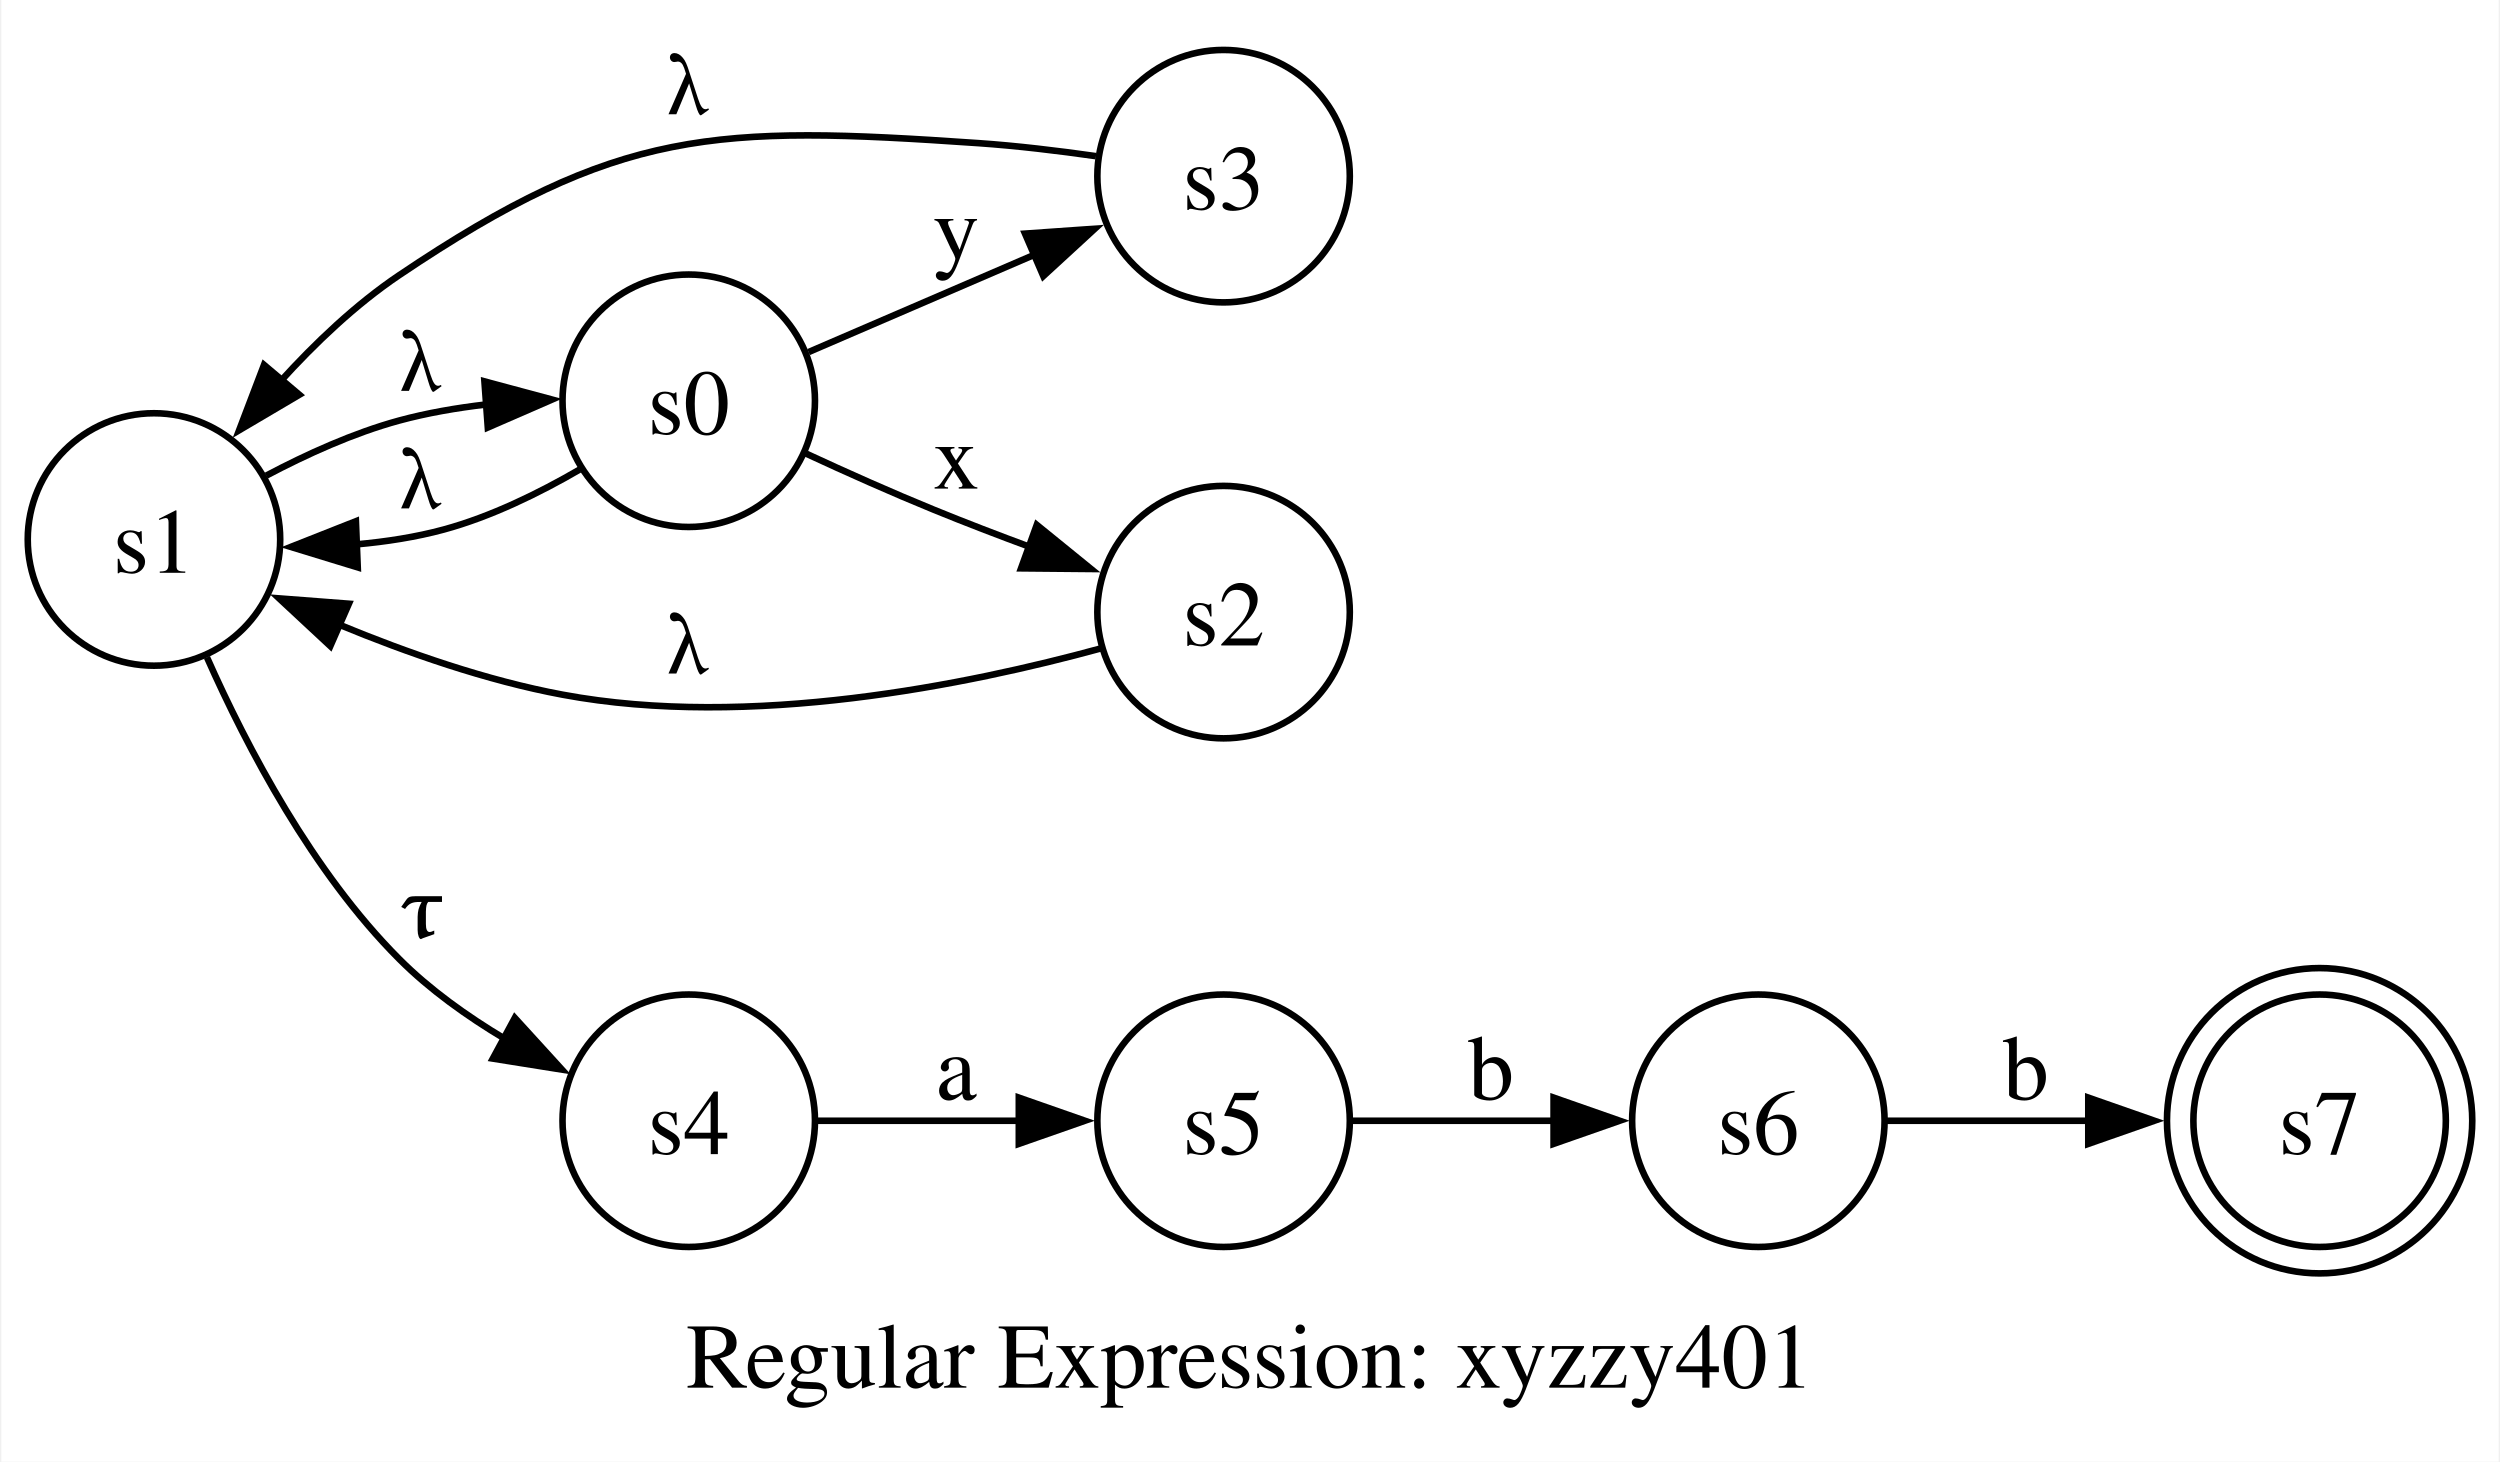
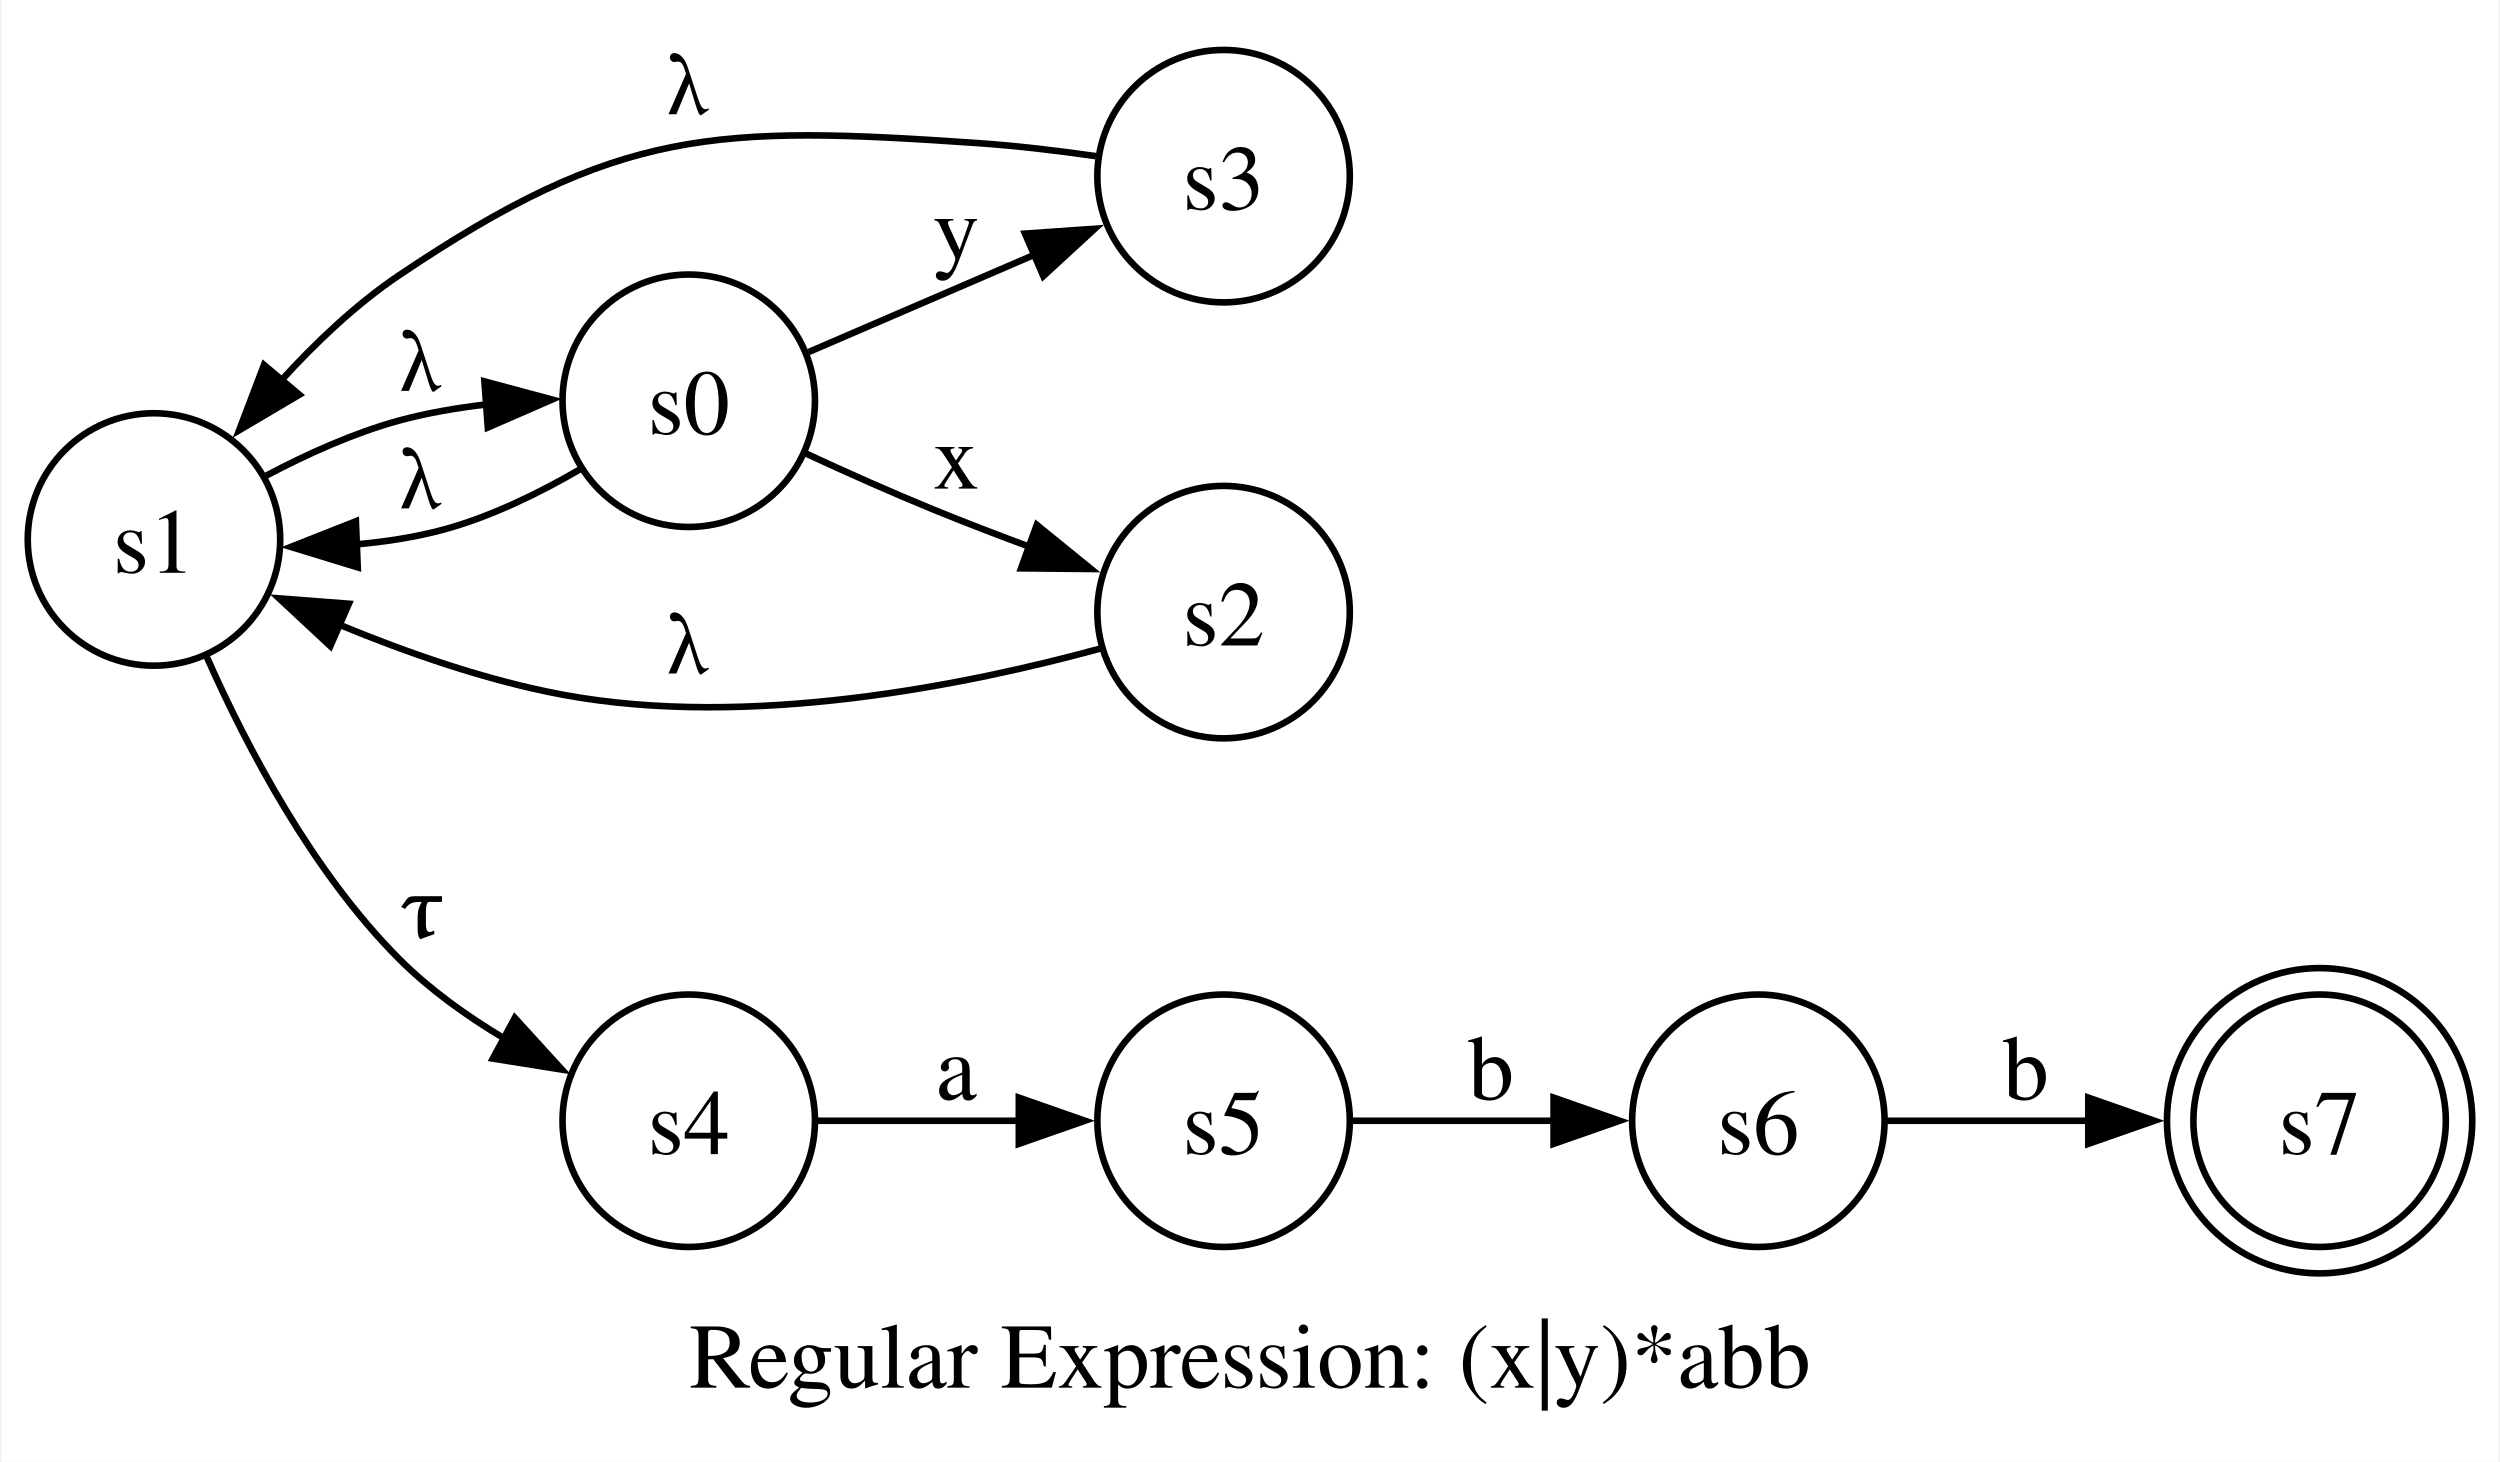
<svg xmlns="http://www.w3.org/2000/svg" width="378pt" height="221pt" viewBox="0.00 0.00 378.08 221.28">
  <g id="graph0" class="graph" transform="scale(1 1) rotate(0) translate(4 217.28)">
    <polygon fill="white" stroke="none" points="-4,4 -4,-217.28 374.08,-217.28 374.08,4 -4,4" />
-     <text text-anchor="middle" x="185.04" y="-7.2" font-family="Times,serif" font-size="14.00">Regular Expression: xyzzy401</text>
+     <text text-anchor="middle" x="185.04" y="-7.2" font-family="Times,serif" font-size="14.00">Regular Expression: (x|y)*abb</text>
    <g id="node1" class="node">
      <ellipse fill="none" stroke="black" cx="346.97" cy="-47.61" rx="19.11" ry="19.11" />
      <ellipse fill="none" stroke="black" cx="346.97" cy="-47.61" rx="23.11" ry="23.11" />
      <text text-anchor="middle" x="346.97" y="-42.56" font-family="Times,serif" font-size="14.00">s7</text>
    </g>
    <g id="node2" class="node">
      <ellipse fill="none" stroke="black" cx="100.07" cy="-156.61" rx="19.11" ry="19.11" />
      <text text-anchor="middle" x="100.07" y="-151.56" font-family="Times,serif" font-size="14.00">s0</text>
    </g>
    <g id="node3" class="node">
      <ellipse fill="none" stroke="black" cx="181.04" cy="-124.61" rx="19.11" ry="19.11" />
      <text text-anchor="middle" x="181.04" y="-119.56" font-family="Times,serif" font-size="14.00">s2</text>
    </g>
    <g id="edge1" class="edge">
      <path fill="none" stroke="black" d="M117.85,-148.6C123.89,-145.8 130.8,-142.71 137.18,-140.11 141.92,-138.17 147.01,-136.22 151.96,-134.39" />
      <polygon fill="black" stroke="black" points="152.76,-137.82 160.98,-131.14 150.38,-131.24 152.76,-137.82" />
      <text text-anchor="middle" x="140.56" y="-143.31" font-family="Times,serif" font-size="14.00">x</text>
    </g>
    <g id="node4" class="node">
      <ellipse fill="none" stroke="black" cx="181.04" cy="-190.61" rx="19.11" ry="19.11" />
      <text text-anchor="middle" x="181.04" y="-185.56" font-family="Times,serif" font-size="14.00">s3</text>
    </g>
    <g id="edge2" class="edge">
      <path fill="none" stroke="black" d="M118.21,-163.98C128.24,-168.31 141.15,-173.87 152.58,-178.79" />
      <polygon fill="black" stroke="black" points="150.98,-181.91 161.55,-182.65 153.75,-175.48 150.98,-181.91" />
      <text text-anchor="middle" x="140.56" y="-177.83" font-family="Times,serif" font-size="14.00">y</text>
    </g>
    <g id="node5" class="node">
      <ellipse fill="none" stroke="black" cx="19.11" cy="-135.61" rx="19.11" ry="19.11" />
      <text text-anchor="middle" x="19.11" y="-130.56" font-family="Times,serif" font-size="14.00">s1</text>
    </g>
    <g id="edge3" class="edge">
      <path fill="none" stroke="black" d="M83.56,-146.2C77.42,-142.63 70.12,-139.05 62.97,-137.11 58.77,-135.97 54.25,-135.27 49.78,-134.87" />
      <polygon fill="black" stroke="black" points="49.96,-131.38 39.83,-134.48 49.68,-138.37 49.96,-131.38" />
      <text text-anchor="middle" x="59.59" y="-140.31" font-family="Times,serif" font-size="14.00">λ</text>
    </g>
    <g id="edge6" class="edge">
      <path fill="none" stroke="black" d="M162.4,-119.1C142.51,-113.66 109.26,-106.83 80.97,-112.11 69.52,-114.24 57.45,-118.45 47.11,-122.73" />
      <polygon fill="black" stroke="black" points="45.81,-119.47 38.05,-126.69 48.62,-125.88 45.81,-119.47" />
      <text text-anchor="middle" x="100.07" y="-115.31" font-family="Times,serif" font-size="14.00">λ</text>
    </g>
    <g id="edge7" class="edge">
      <path fill="none" stroke="black" d="M161.72,-193.64C156.04,-194.45 149.74,-195.21 143.93,-195.61 104.04,-198.36 89.38,-197.94 56.22,-175.61 49.65,-171.18 43.47,-165.31 38.15,-159.43" />
      <polygon fill="black" stroke="black" points="41.12,-157.52 32,-152.14 35.77,-162.04 41.12,-157.52" />
      <text text-anchor="middle" x="100.07" y="-199.98" font-family="Times,serif" font-size="14.00">λ</text>
    </g>
    <g id="edge4" class="edge">
      <path fill="none" stroke="black" d="M36.1,-145.27C42.19,-148.49 49.32,-151.73 56.22,-153.61 60.42,-154.75 64.94,-155.53 69.41,-156.05" />
      <polygon fill="black" stroke="black" points="69.14,-159.54 79.37,-156.79 69.65,-152.56 69.14,-159.54" />
      <text text-anchor="middle" x="59.59" y="-158.11" font-family="Times,serif" font-size="14.00">λ</text>
    </g>
    <g id="node6" class="node">
      <ellipse fill="none" stroke="black" cx="100.07" cy="-47.61" rx="19.11" ry="19.11" />
      <text text-anchor="middle" x="100.07" y="-42.56" font-family="Times,serif" font-size="14.00">s4</text>
    </g>
    <g id="edge5" class="edge">
      <path fill="none" stroke="black" d="M27.13,-117.77C33.23,-104.03 43.14,-85.22 56.22,-72.11 60.83,-67.48 66.5,-63.44 72.18,-60.04" />
      <polygon fill="black" stroke="black" points="73.74,-63.18 80.88,-55.35 70.41,-57.02 73.74,-63.18" />
      <text text-anchor="middle" x="59.59" y="-75.31" font-family="Times,serif" font-size="14.00">τ</text>
    </g>
    <g id="node7" class="node">
      <ellipse fill="none" stroke="black" cx="181.04" cy="-47.61" rx="19.11" ry="19.11" />
      <text text-anchor="middle" x="181.04" y="-42.56" font-family="Times,serif" font-size="14.00">s5</text>
    </g>
    <g id="edge8" class="edge">
      <path fill="none" stroke="black" d="M119.39,-47.61C128.49,-47.61 139.73,-47.61 150.04,-47.61" />
      <polygon fill="black" stroke="black" points="150.04,-51.11 160.04,-47.61 150.04,-44.11 150.04,-51.11" />
      <text text-anchor="middle" x="140.56" y="-50.81" font-family="Times,serif" font-size="14.00">a</text>
    </g>
    <g id="node8" class="node">
      <ellipse fill="none" stroke="black" cx="262" cy="-47.61" rx="19.11" ry="19.11" />
      <text text-anchor="middle" x="262" y="-42.56" font-family="Times,serif" font-size="14.00">s6</text>
    </g>
    <g id="edge9" class="edge">
      <path fill="none" stroke="black" d="M200.35,-47.61C209.46,-47.61 220.69,-47.61 231.01,-47.61" />
      <polygon fill="black" stroke="black" points="231,-51.11 241,-47.61 231,-44.11 231,-51.11" />
      <text text-anchor="middle" x="221.52" y="-50.81" font-family="Times,serif" font-size="14.00">b</text>
    </g>
    <g id="edge10" class="edge">
      <path fill="none" stroke="black" d="M281.42,-47.61C290.43,-47.61 301.58,-47.61 312.07,-47.61" />
      <polygon fill="black" stroke="black" points="311.95,-51.11 321.95,-47.61 311.95,-44.11 311.95,-51.11" />
      <text text-anchor="middle" x="302.49" y="-50.81" font-family="Times,serif" font-size="14.00">b</text>
    </g>
  </g>
</svg>
